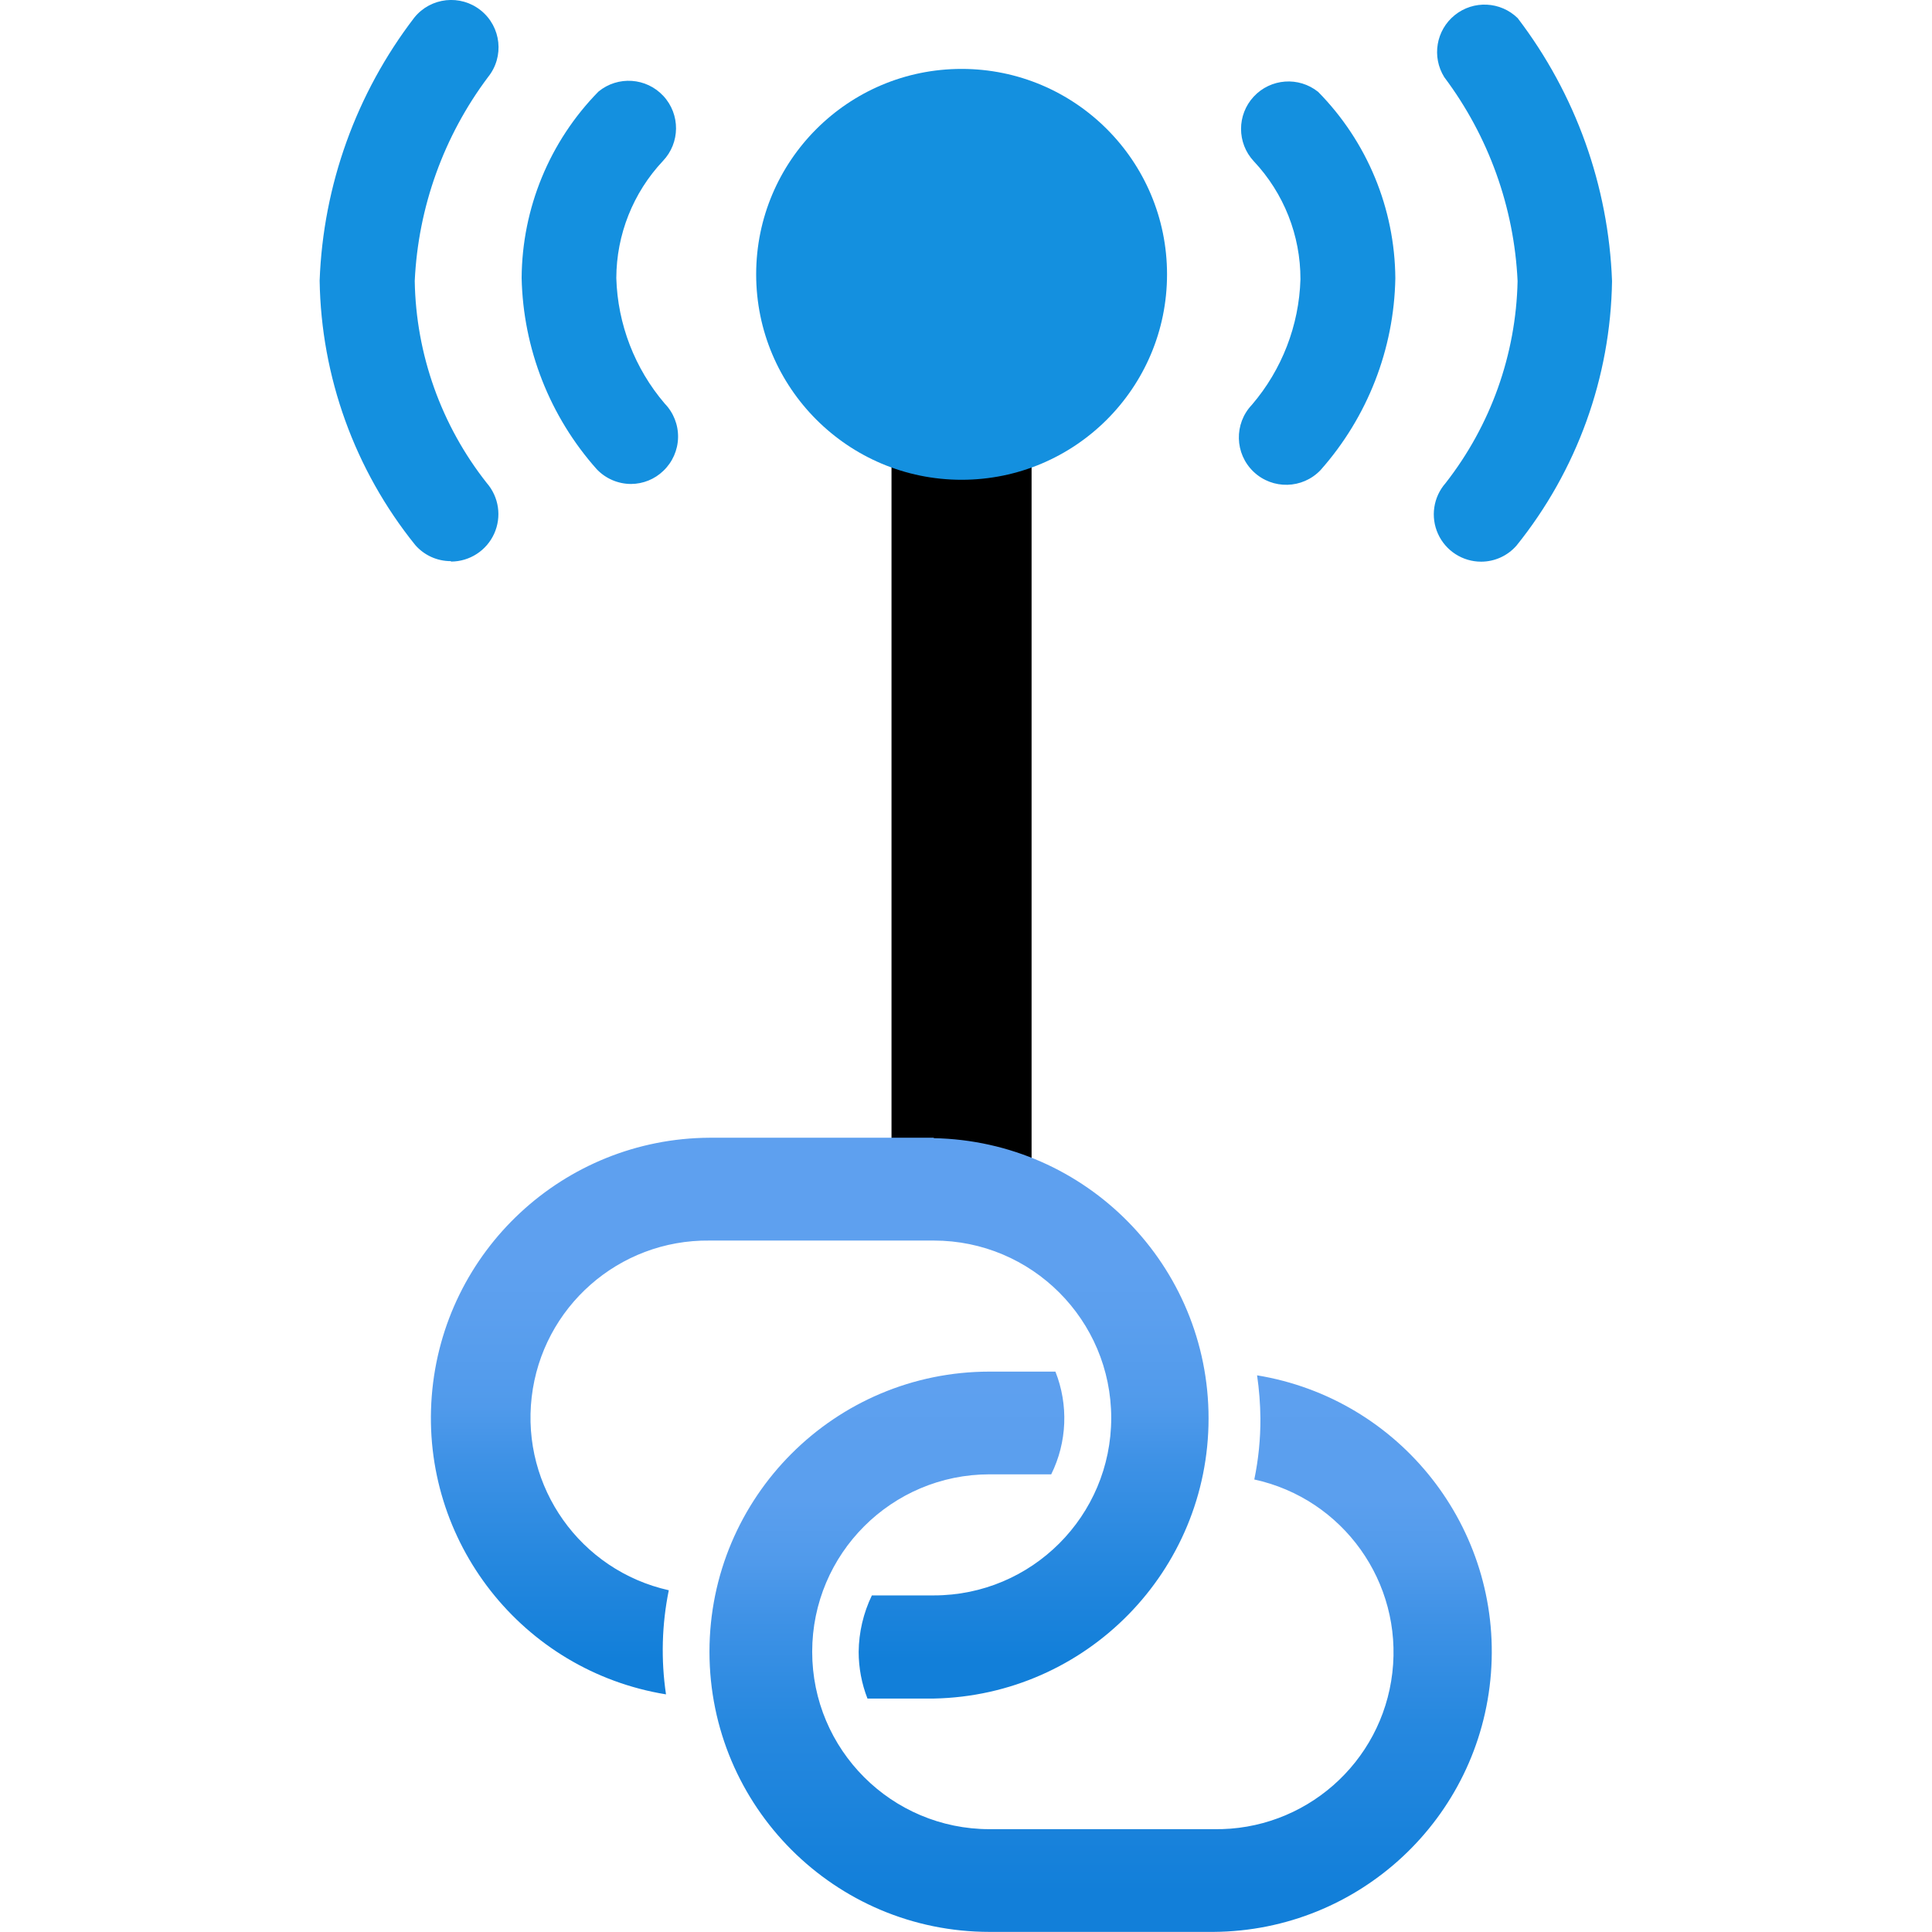
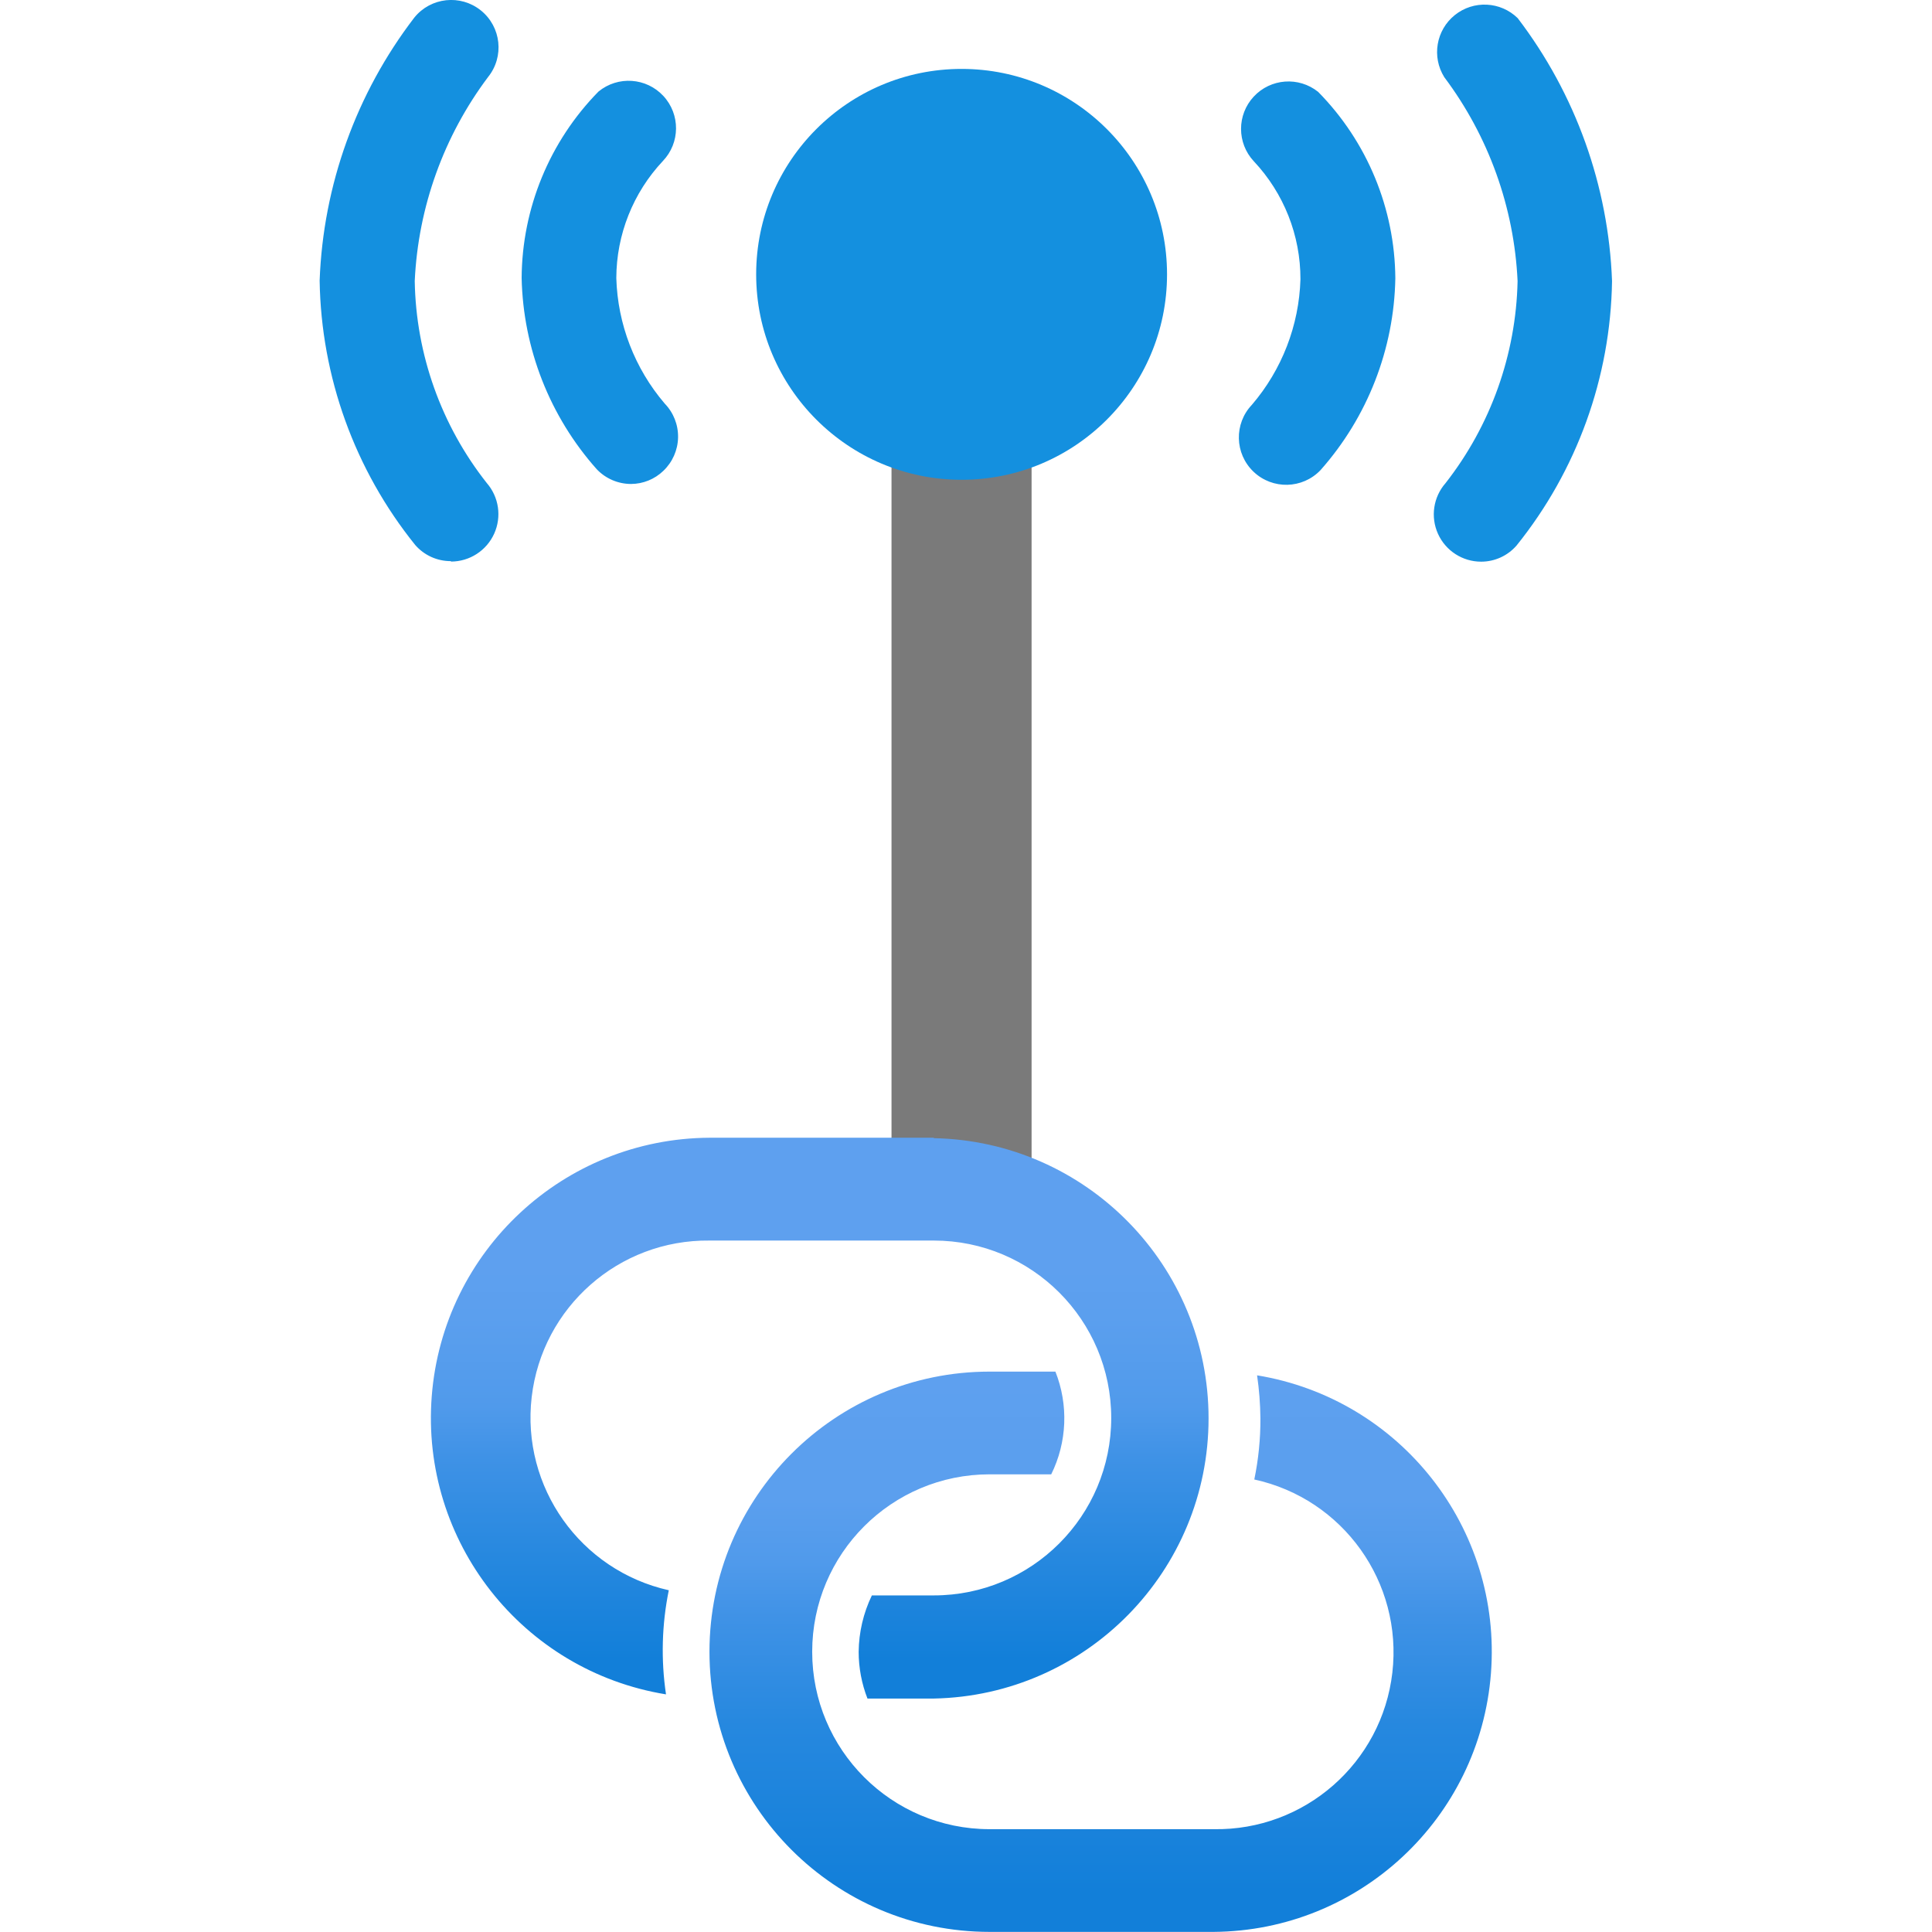
<svg xmlns="http://www.w3.org/2000/svg" viewBox="0 0 18 18">
+   <style>
+         .msportalfx-svg-c04 {
+             fill: #7a7a7a;
+         }
+     </style>
  <g>
    <defs />
    <linearGradient id="59a7c7e5-c4fe-4b25-bbd1-287ff8606009" x1="7.663" y1="960.604" x2="7.663" y2="965.825" gradientTransform="translate(0 -950)" gradientUnits="userSpaceOnUse">
      <stop offset=".23" stop-color="#5ea0ef" />
      <stop offset=".32" stop-color="#5b9fee" />
      <stop offset=".48" stop-color="#509aeb" />
      <stop offset=".57" stop-color="#3f92e6" />
      <stop offset=".75" stop-color="#2688df" />
      <stop offset=".93" stop-color="#127fd9" />
    </linearGradient>
    <linearGradient id="59a7c7e5-c4fe-4b25-bbd1-287ff860600a" x1="10.254" y1="962.78" x2="10.254" y2="968" gradientTransform="translate(0 -950)" gradientUnits="userSpaceOnUse">
      <stop offset=".02" stop-color="#5ea0ef" />
      <stop offset=".14" stop-color="#5b9fee" />
      <stop offset=".23" stop-color="#5b9fee" />
      <stop offset=".34" stop-color="#509aeb" />
      <stop offset=".44" stop-color="#3f92e6" />
      <stop offset=".63" stop-color="#2688df" />
      <stop offset=".93" stop-color="#127fd9" />
    </linearGradient>
    <path d="M8.306 2.817h1.305v8.222H8.306Z" class="msportalfx-svg-c04" />
    <path d="M10.873 2.556A1.914 1.914 0 1 1 8.959.642a1.914 1.914 0 0 1 1.914 1.914Z" fill="#1490df" />
    <path d="M8.7 10.6H6.61a2.61 2.61 0 0 0-.405 5.186 2.8 2.8 0 0 1 .026-.97 1.649 1.649 0 0 1 .379-3.258H8.7a1.653 1.653 0 0 1 0 3.306h-.577A1.24 1.24 0 0 0 8 15.39a1.2 1.2 0 0 0 .082.435H8.7a2.611 2.611 0 0 0 0-5.221Z" fill="url(#59a7c7e5-c4fe-4b25-bbd1-287ff8606009)" />
    <path d="M11.712 12.814a3 3 0 0 1 .031.4 2.735 2.735 0 0 1-.057.57 1.648 1.648 0 0 1-.378 3.258H9.22a1.653 1.653 0 0 1 0-3.306h.574a1.179 1.179 0 0 0 .039-.957H9.22a2.61 2.61 0 0 0 0 5.22h2.088a2.61 2.61 0 0 0 .4-5.186Z" fill="url(#59a7c7e5-c4fe-4b25-bbd1-287ff860600a)" />
    <path d="M6.193 3.76a1.884 1.884 0 0 1-.451-1.169A1.6 1.6 0 0 1 6.176 1.5a.442.442 0 0 0-.6-.647A2.5 2.5 0 0 0 4.86 2.59a2.768 2.768 0 0 0 .7 1.782.441.441 0 0 0 .32.137.436.436 0 0 0 .3-.122.441.441 0 0 0 .013-.627ZM4.2 5.228a.438.438 0 0 1-.332-.151 4.026 4.026 0 0 1-.89-2.463A4.288 4.288 0 0 1 3.86.164a.441.441 0 0 1 .687.554 3.432 3.432 0 0 0-.683 1.9A3.122 3.122 0 0 0 4.535 4.5a.442.442 0 0 1-.332.732ZM12.281.856a.442.442 0 0 0-.6.646 1.6 1.6 0 0 1 .435 1.1 1.885 1.885 0 0 1-.452 1.169.441.441 0 1 0 .639.609A2.768 2.768 0 0 0 13 2.593a2.5 2.5 0 0 0-.719-1.737ZM13.8 5.233a.441.441 0 0 1-.332-.732 3.165 3.165 0 0 0 .671-1.882 3.431 3.431 0 0 0-.683-1.9.442.442 0 0 1 .684-.55 4.3 4.3 0 0 1 .879 2.45 4.027 4.027 0 0 1-.89 2.464.437.437 0 0 1-.329.15Z" fill="#1490df" />
  </g>
</svg>
